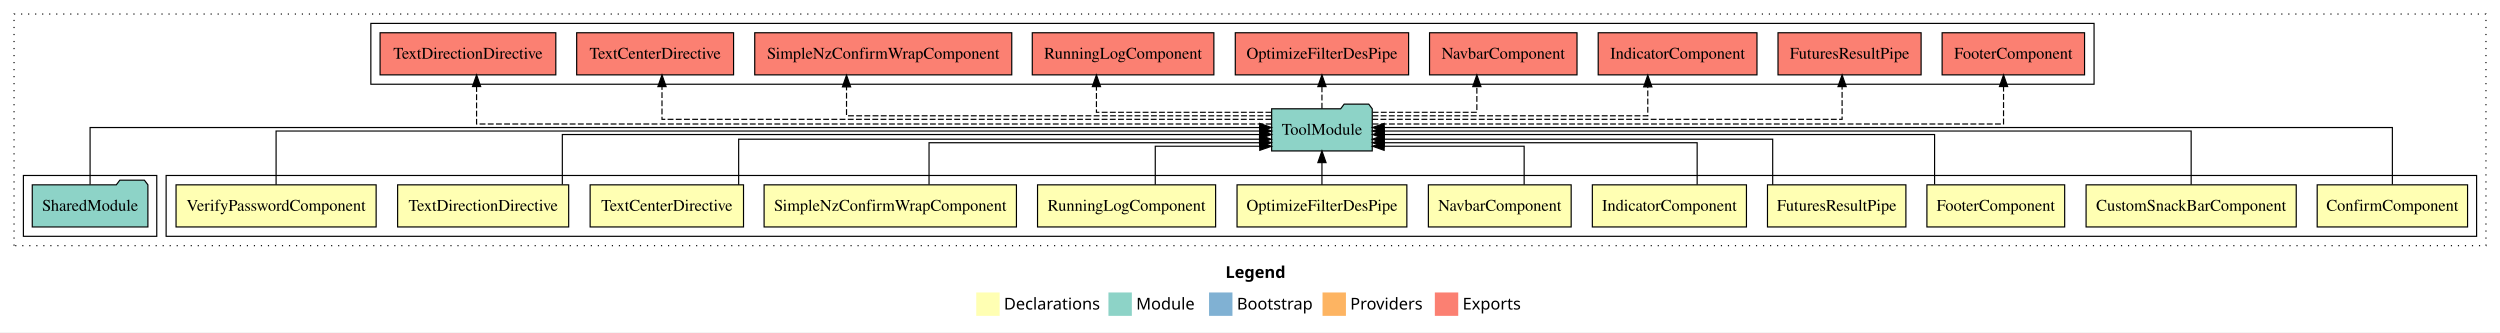
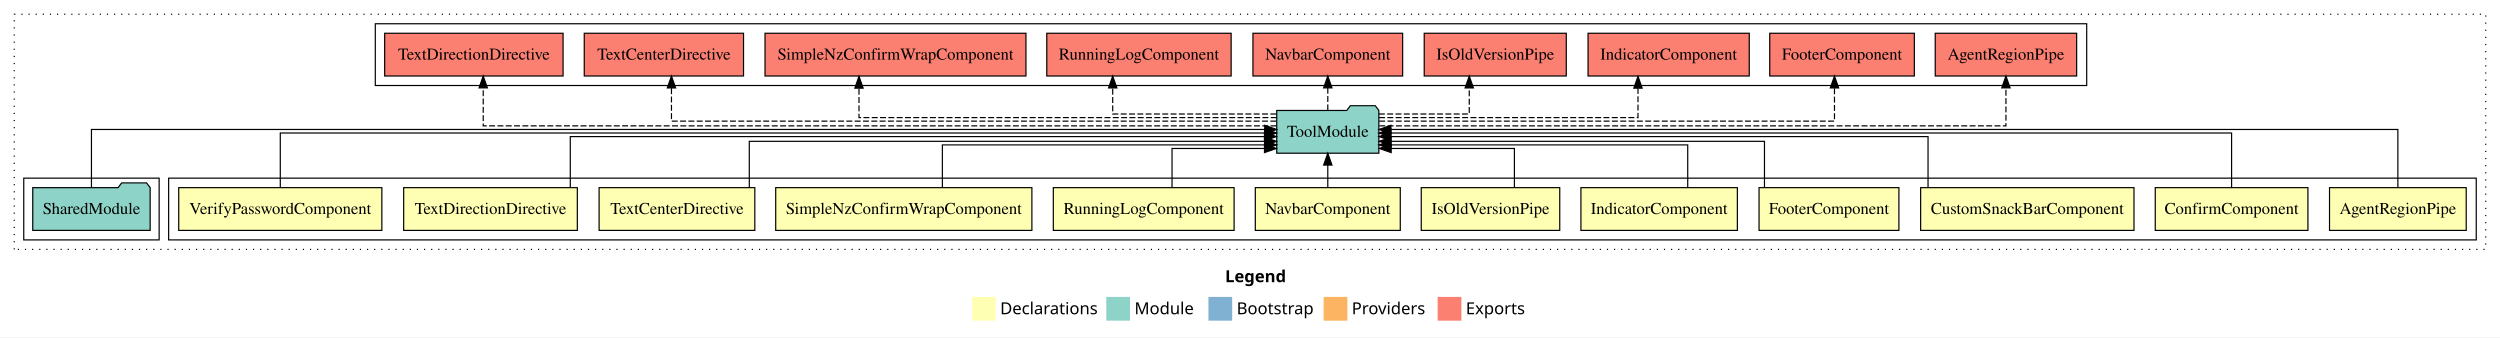
- <svg xmlns="http://www.w3.org/2000/svg" width="2137pt" height="284pt" viewBox="0.00 0.00 2137.00 284.00">
+ <svg xmlns="http://www.w3.org/2000/svg" width="2105pt" height="284pt" viewBox="0.00 0.00 2105.00 284.00">
  <g id="graph0" class="graph" transform="scale(1 1) rotate(0) translate(4 280)">
-     <polygon fill="#ffffff" stroke="transparent" points="-4,4 -4,-280 2133,-280 2133,4 -4,4" />
-     <text text-anchor="start" x="1043.509" y="-42.4" font-family="sans-serif" font-weight="bold" font-size="14.00" fill="#000000">Legend</text>
-     <polygon fill="#ffffb3" stroke="transparent" points="830.5,-10 830.5,-30 850.5,-30 850.5,-10 830.5,-10" />
-     <text text-anchor="start" x="854.129" y="-15.4" font-family="sans-serif" font-size="14.00" fill="#000000">  Declarations</text>
-     <polygon fill="#8dd3c7" stroke="transparent" points="943.5,-10 943.5,-30 963.5,-30 963.5,-10 943.5,-10" />
-     <text text-anchor="start" x="967.225" y="-15.4" font-family="sans-serif" font-size="14.00" fill="#000000">  Module</text>
-     <polygon fill="#80b1d3" stroke="transparent" points="1029.5,-10 1029.5,-30 1049.5,-30 1049.5,-10 1029.5,-10" />
-     <text text-anchor="start" x="1053.281" y="-15.4" font-family="sans-serif" font-size="14.00" fill="#000000">  Bootstrap</text>
-     <polygon fill="#fdb462" stroke="transparent" points="1126.5,-10 1126.5,-30 1146.5,-30 1146.5,-10 1126.5,-10" />
-     <text text-anchor="start" x="1150.173" y="-15.4" font-family="sans-serif" font-size="14.00" fill="#000000">  Providers</text>
-     <polygon fill="#fb8072" stroke="transparent" points="1222.5,-10 1222.5,-30 1242.5,-30 1242.5,-10 1222.5,-10" />
-     <text text-anchor="start" x="1246.226" y="-15.4" font-family="sans-serif" font-size="14.00" fill="#000000">  Exports</text>
+     <polygon fill="#ffffff" stroke="transparent" points="-4,4 -4,-280 2101,-280 2101,4 -4,4" />
+     <text text-anchor="start" x="1027.509" y="-42.4" font-family="sans-serif" font-weight="bold" font-size="14.00" fill="#000000">Legend</text>
+     <polygon fill="#ffffb3" stroke="transparent" points="814.5,-10 814.5,-30 834.5,-30 834.5,-10 814.5,-10" />
+     <text text-anchor="start" x="838.129" y="-15.4" font-family="sans-serif" font-size="14.00" fill="#000000">  Declarations</text>
+     <polygon fill="#8dd3c7" stroke="transparent" points="927.5,-10 927.5,-30 947.5,-30 947.5,-10 927.5,-10" />
+     <text text-anchor="start" x="951.225" y="-15.4" font-family="sans-serif" font-size="14.00" fill="#000000">  Module</text>
+     <polygon fill="#80b1d3" stroke="transparent" points="1013.5,-10 1013.5,-30 1033.5,-30 1033.5,-10 1013.5,-10" />
+     <text text-anchor="start" x="1037.281" y="-15.4" font-family="sans-serif" font-size="14.00" fill="#000000">  Bootstrap</text>
+     <polygon fill="#fdb462" stroke="transparent" points="1110.5,-10 1110.5,-30 1130.5,-30 1130.5,-10 1110.5,-10" />
+     <text text-anchor="start" x="1134.173" y="-15.4" font-family="sans-serif" font-size="14.00" fill="#000000">  Providers</text>
+     <polygon fill="#fb8072" stroke="transparent" points="1206.5,-10 1206.5,-30 1226.5,-30 1226.5,-10 1206.5,-10" />
+     <text text-anchor="start" x="1230.226" y="-15.4" font-family="sans-serif" font-size="14.00" fill="#000000">  Exports</text>
    <g id="clust1" class="cluster">
-       <polygon fill="none" stroke="#000000" stroke-dasharray="1,5" points="8,-70 8,-268 2121,-268 2121,-70 8,-70" />
+       <polygon fill="none" stroke="#000000" stroke-dasharray="1,5" points="8,-70 8,-268 2089,-268 2089,-70 8,-70" />
    </g>
    <g id="clust2" class="cluster">
-       <polygon fill="none" stroke="#000000" points="138,-78 138,-130 2113,-130 2113,-78 138,-78" />
+       <polygon fill="none" stroke="#000000" points="138,-78 138,-130 2081,-130 2081,-78 138,-78" />
    </g>
    <g id="clust15" class="cluster">
      <polygon fill="none" stroke="#000000" points="16,-78 16,-130 130,-130 130,-78 16,-78" />
    </g>
    <g id="clust16" class="cluster">
-       <polygon fill="none" stroke="#000000" points="313,-208 313,-260 1786,-260 1786,-208 313,-208" />
+       <polygon fill="none" stroke="#000000" points="312,-208 312,-260 1753,-260 1753,-208 312,-208" />
    </g>
    <g id="node1" class="node">
-       <polygon fill="#ffffb3" stroke="#000000" points="2105.272,-122 1976.728,-122 1976.728,-86 2105.272,-86 2105.272,-122" />
-       <text text-anchor="middle" x="2041" y="-99.8" font-family="Times,serif" font-size="14.00" fill="#000000">ConfirmComponent</text>
+       <polygon fill="#ffffb3" stroke="#000000" points="2072.542,-122 1957.458,-122 1957.458,-86 2072.542,-86 2072.542,-122" />
+       <text text-anchor="middle" x="2015" y="-99.8" font-family="Times,serif" font-size="14.00" fill="#000000">AgentRegionPipe</text>
    </g>
    <g id="node13" class="node">
-       <polygon fill="#8dd3c7" stroke="#000000" points="1168.993,-187 1165.993,-191 1144.993,-191 1141.993,-187 1083.007,-187 1083.007,-151 1168.993,-151 1168.993,-187" />
-       <text text-anchor="middle" x="1126" y="-164.8" font-family="Times,serif" font-size="14.00" fill="#000000">ToolModule</text>
+       <polygon fill="#8dd3c7" stroke="#000000" points="1156.993,-187 1153.993,-191 1132.993,-191 1129.993,-187 1071.007,-187 1071.007,-151 1156.993,-151 1156.993,-187" />
+       <text text-anchor="middle" x="1114" y="-164.8" font-family="Times,serif" font-size="14.00" fill="#000000">ToolModule</text>
    </g>
    <g id="edge1" class="edge">
-       <path fill="none" stroke="#000000" d="M2041,-122.308C2041,-142.145 2041,-171 2041,-171 2041,-171 1179.21,-171 1179.21,-171" />
-       <polygon fill="#000000" stroke="#000000" points="1179.21,-167.5 1169.21,-171 1179.21,-174.5 1179.21,-167.5" />
+       <path fill="none" stroke="#000000" d="M2015,-122.308C2015,-142.145 2015,-171 2015,-171 2015,-171 1167.154,-171 1167.154,-171" />
+       <polygon fill="#000000" stroke="#000000" points="1167.154,-167.5 1157.154,-171 1167.153,-174.5 1167.154,-167.5" />
    </g>
    <g id="node2" class="node">
-       <polygon fill="#ffffb3" stroke="#000000" points="1958.819,-122 1779.181,-122 1779.181,-86 1958.819,-86 1958.819,-122" />
-       <text text-anchor="middle" x="1869" y="-99.8" font-family="Times,serif" font-size="14.00" fill="#000000">CustomSnackBarComponent</text>
+       <polygon fill="#ffffb3" stroke="#000000" points="1939.272,-122 1810.728,-122 1810.728,-86 1939.272,-86 1939.272,-122" />
+       <text text-anchor="middle" x="1875" y="-99.8" font-family="Times,serif" font-size="14.00" fill="#000000">ConfirmComponent</text>
    </g>
    <g id="edge2" class="edge">
-       <path fill="none" stroke="#000000" d="M1869,-122.169C1869,-141.09 1869,-168 1869,-168 1869,-168 1179.158,-168 1179.158,-168" />
-       <polygon fill="#000000" stroke="#000000" points="1179.158,-164.5 1169.158,-168 1179.158,-171.5 1179.158,-164.5" />
+       <path fill="none" stroke="#000000" d="M1875,-122.169C1875,-141.09 1875,-168 1875,-168 1875,-168 1167.095,-168 1167.095,-168" />
+       <polygon fill="#000000" stroke="#000000" points="1167.095,-164.5 1157.095,-168 1167.095,-171.5 1167.095,-164.5" />
    </g>
    <g id="node3" class="node">
-       <polygon fill="#ffffb3" stroke="#000000" points="1760.881,-122 1643.119,-122 1643.119,-86 1760.881,-86 1760.881,-122" />
-       <text text-anchor="middle" x="1702" y="-99.8" font-family="Times,serif" font-size="14.00" fill="#000000">FooterComponent</text>
+       <polygon fill="#ffffb3" stroke="#000000" points="1792.819,-122 1613.181,-122 1613.181,-86 1792.819,-86 1792.819,-122" />
+       <text text-anchor="middle" x="1703" y="-99.8" font-family="Times,serif" font-size="14.00" fill="#000000">CustomSnackBarComponent</text>
    </g>
    <g id="edge3" class="edge">
-       <path fill="none" stroke="#000000" d="M1649.685,-122.302C1649.685,-140.27 1649.685,-165 1649.685,-165 1649.685,-165 1179.301,-165 1179.301,-165" />
-       <polygon fill="#000000" stroke="#000000" points="1179.301,-161.5 1169.301,-165 1179.301,-168.5 1179.301,-161.5" />
+       <path fill="none" stroke="#000000" d="M1619.41,-122.302C1619.41,-140.27 1619.41,-165 1619.41,-165 1619.41,-165 1167.091,-165 1167.091,-165" />
+       <polygon fill="#000000" stroke="#000000" points="1167.091,-161.5 1157.091,-165 1167.091,-168.5 1167.091,-161.5" />
    </g>
    <g id="node4" class="node">
-       <polygon fill="#ffffb3" stroke="#000000" points="1625.158,-122 1506.842,-122 1506.842,-86 1625.158,-86 1625.158,-122" />
-       <text text-anchor="middle" x="1566" y="-99.8" font-family="Times,serif" font-size="14.00" fill="#000000">FuturesResultPipe</text>
+       <polygon fill="#ffffb3" stroke="#000000" points="1594.881,-122 1477.119,-122 1477.119,-86 1594.881,-86 1594.881,-122" />
+       <text text-anchor="middle" x="1536" y="-99.8" font-family="Times,serif" font-size="14.00" fill="#000000">FooterComponent</text>
    </g>
    <g id="edge4" class="edge">
-       <path fill="none" stroke="#000000" d="M1511.296,-122.035C1511.296,-138.734 1511.296,-161 1511.296,-161 1511.296,-161 1179.077,-161 1179.077,-161" />
-       <polygon fill="#000000" stroke="#000000" points="1179.077,-157.5 1169.077,-161 1179.077,-164.5 1179.077,-157.5" />
+       <path fill="none" stroke="#000000" d="M1481.685,-122.035C1481.685,-138.734 1481.685,-161 1481.685,-161 1481.685,-161 1167.259,-161 1167.259,-161" />
+       <polygon fill="#000000" stroke="#000000" points="1167.259,-157.5 1157.259,-161 1167.259,-164.5 1167.259,-157.5" />
    </g>
    <g id="node5" class="node">
-       <polygon fill="#ffffb3" stroke="#000000" points="1488.864,-122 1357.136,-122 1357.136,-86 1488.864,-86 1488.864,-122" />
-       <text text-anchor="middle" x="1423" y="-99.8" font-family="Times,serif" font-size="14.00" fill="#000000">IndicatorComponent</text>
+       <polygon fill="#ffffb3" stroke="#000000" points="1458.864,-122 1327.136,-122 1327.136,-86 1458.864,-86 1458.864,-122" />
+       <text text-anchor="middle" x="1393" y="-99.8" font-family="Times,serif" font-size="14.00" fill="#000000">IndicatorComponent</text>
    </g>
    <g id="edge5" class="edge">
-       <path fill="none" stroke="#000000" d="M1446.727,-122.282C1446.727,-137.948 1446.727,-158 1446.727,-158 1446.727,-158 1179.255,-158 1179.255,-158" />
-       <polygon fill="#000000" stroke="#000000" points="1179.255,-154.5 1169.255,-158 1179.255,-161.5 1179.255,-154.5" />
+       <path fill="none" stroke="#000000" d="M1417.061,-122.282C1417.061,-137.948 1417.061,-158 1417.061,-158 1417.061,-158 1167.099,-158 1167.099,-158" />
+       <polygon fill="#000000" stroke="#000000" points="1167.099,-154.5 1157.099,-158 1167.099,-161.5 1167.099,-154.5" />
    </g>
    <g id="node6" class="node">
-       <polygon fill="#ffffb3" stroke="#000000" points="1339.03,-122 1216.97,-122 1216.97,-86 1339.03,-86 1339.03,-122" />
-       <text text-anchor="middle" x="1278" y="-99.8" font-family="Times,serif" font-size="14.00" fill="#000000">NavbarComponent</text>
+       <polygon fill="#ffffb3" stroke="#000000" points="1309.308,-122 1192.692,-122 1192.692,-86 1309.308,-86 1309.308,-122" />
+       <text text-anchor="middle" x="1251" y="-99.8" font-family="Times,serif" font-size="14.00" fill="#000000">IsOldVersionPipe</text>
    </g>
    <g id="edge6" class="edge">
-       <path fill="none" stroke="#000000" d="M1298.838,-122.124C1298.838,-136.783 1298.838,-155 1298.838,-155 1298.838,-155 1179.168,-155 1179.168,-155" />
-       <polygon fill="#000000" stroke="#000000" points="1179.168,-151.5 1169.168,-155 1179.168,-158.5 1179.168,-151.5" />
+       <path fill="none" stroke="#000000" d="M1271.134,-122.124C1271.134,-136.783 1271.134,-155 1271.134,-155 1271.134,-155 1167.354,-155 1167.354,-155" />
+       <polygon fill="#000000" stroke="#000000" points="1167.354,-151.5 1157.354,-155 1167.354,-158.5 1167.354,-151.5" />
    </g>
    <g id="node7" class="node">
-       <polygon fill="#ffffb3" stroke="#000000" points="1198.581,-122 1053.419,-122 1053.419,-86 1198.581,-86 1198.581,-122" />
-       <text text-anchor="middle" x="1126" y="-99.8" font-family="Times,serif" font-size="14.00" fill="#000000">OptimizeFilterDesPipe</text>
+       <polygon fill="#ffffb3" stroke="#000000" points="1175.03,-122 1052.97,-122 1052.97,-86 1175.03,-86 1175.03,-122" />
+       <text text-anchor="middle" x="1114" y="-99.8" font-family="Times,serif" font-size="14.00" fill="#000000">NavbarComponent</text>
    </g>
    <g id="edge7" class="edge">
-       <path fill="none" stroke="#000000" d="M1126,-122.106C1126,-122.106 1126,-140.991 1126,-140.991" />
-       <polygon fill="#000000" stroke="#000000" points="1122.5,-140.991 1126,-150.991 1129.5,-140.991 1122.5,-140.991" />
+       <path fill="none" stroke="#000000" d="M1114,-122.106C1114,-122.106 1114,-140.991 1114,-140.991" />
+       <polygon fill="#000000" stroke="#000000" points="1110.5,-140.991 1114,-150.991 1117.5,-140.991 1110.5,-140.991" />
    </g>
    <g id="node8" class="node">
      <polygon fill="#ffffb3" stroke="#000000" points="1035.112,-122 882.888,-122 882.888,-86 1035.112,-86 1035.112,-122" />
      <text text-anchor="middle" x="959" y="-99.8" font-family="Times,serif" font-size="14.00" fill="#000000">RunningLogComponent</text>
    </g>
    <g id="edge8" class="edge">
-       <path fill="none" stroke="#000000" d="M983.519,-122.124C983.519,-136.783 983.519,-155 983.519,-155 983.519,-155 1072.864,-155 1072.864,-155" />
-       <polygon fill="#000000" stroke="#000000" points="1072.864,-158.5 1082.864,-155 1072.864,-151.5 1072.864,-158.5" />
+       <path fill="none" stroke="#000000" d="M982.852,-122.124C982.852,-136.783 982.852,-155 982.852,-155 982.852,-155 1060.694,-155 1060.694,-155" />
+       <polygon fill="#000000" stroke="#000000" points="1060.694,-158.5 1070.694,-155 1060.694,-151.5 1060.694,-158.5" />
    </g>
    <g id="node9" class="node">
      <polygon fill="#ffffb3" stroke="#000000" points="864.851,-122 649.149,-122 649.149,-86 864.851,-86 864.851,-122" />
      <text text-anchor="middle" x="757" y="-99.8" font-family="Times,serif" font-size="14.00" fill="#000000">SimpleNzConfirmWrapComponent</text>
    </g>
    <g id="edge9" class="edge">
-       <path fill="none" stroke="#000000" d="M790.142,-122.282C790.142,-137.948 790.142,-158 790.142,-158 790.142,-158 1072.78,-158 1072.78,-158" />
-       <polygon fill="#000000" stroke="#000000" points="1072.78,-161.5 1082.78,-158 1072.78,-154.5 1072.78,-161.5" />
+       <path fill="none" stroke="#000000" d="M789.475,-122.282C789.475,-137.948 789.475,-158 789.475,-158 789.475,-158 1060.906,-158 1060.906,-158" />
+       <polygon fill="#000000" stroke="#000000" points="1060.906,-161.5 1070.906,-158 1060.906,-154.5 1060.906,-161.5" />
    </g>
    <g id="node10" class="node">
      <polygon fill="#ffffb3" stroke="#000000" points="631.558,-122 500.442,-122 500.442,-86 631.558,-86 631.558,-122" />
      <text text-anchor="middle" x="566" y="-99.8" font-family="Times,serif" font-size="14.00" fill="#000000">TextCenterDirective</text>
    </g>
    <g id="edge10" class="edge">
-       <path fill="none" stroke="#000000" d="M627.404,-122.035C627.404,-138.734 627.404,-161 627.404,-161 627.404,-161 1072.625,-161 1072.625,-161" />
-       <polygon fill="#000000" stroke="#000000" points="1072.625,-164.5 1082.625,-161 1072.625,-157.5 1072.625,-164.5" />
+       <path fill="none" stroke="#000000" d="M626.904,-122.035C626.904,-138.734 626.904,-161 626.904,-161 626.904,-161 1060.774,-161 1060.774,-161" />
+       <polygon fill="#000000" stroke="#000000" points="1060.774,-164.5 1070.774,-161 1060.773,-157.5 1060.774,-164.5" />
    </g>
    <g id="node11" class="node">
      <polygon fill="#ffffb3" stroke="#000000" points="482.109,-122 335.891,-122 335.891,-86 482.109,-86 482.109,-122" />
      <text text-anchor="middle" x="409" y="-99.8" font-family="Times,serif" font-size="14.00" fill="#000000">TextDirectionDirective</text>
    </g>
    <g id="edge11" class="edge">
-       <path fill="none" stroke="#000000" d="M476.679,-122.302C476.679,-140.27 476.679,-165 476.679,-165 476.679,-165 1072.893,-165 1072.893,-165" />
-       <polygon fill="#000000" stroke="#000000" points="1072.893,-168.5 1082.893,-165 1072.893,-161.5 1072.893,-168.5" />
+       <path fill="none" stroke="#000000" d="M476.179,-122.302C476.179,-140.27 476.179,-165 476.179,-165 476.179,-165 1060.661,-165 1060.661,-165" />
+       <polygon fill="#000000" stroke="#000000" points="1060.661,-168.5 1070.661,-165 1060.661,-161.5 1060.661,-168.5" />
    </g>
    <g id="node12" class="node">
      <polygon fill="#ffffb3" stroke="#000000" points="317.52,-122 146.48,-122 146.48,-86 317.52,-86 317.52,-122" />
      <text text-anchor="middle" x="232" y="-99.8" font-family="Times,serif" font-size="14.00" fill="#000000">VerifyPasswordComponent</text>
    </g>
    <g id="edge12" class="edge">
-       <path fill="none" stroke="#000000" d="M232,-122.169C232,-141.09 232,-168 232,-168 232,-168 1072.88,-168 1072.88,-168" />
-       <polygon fill="#000000" stroke="#000000" points="1072.881,-171.5 1082.88,-168 1072.88,-164.5 1072.881,-171.5" />
+       <path fill="none" stroke="#000000" d="M232,-122.169C232,-141.09 232,-168 232,-168 232,-168 1060.862,-168 1060.862,-168" />
+       <polygon fill="#000000" stroke="#000000" points="1060.862,-171.5 1070.862,-168 1060.862,-164.5 1060.862,-171.5" />
    </g>
    <g id="node15" class="node">
-       <polygon fill="#fb8072" stroke="#000000" points="1777.881,-252 1656.119,-252 1656.119,-216 1777.881,-216 1777.881,-252" />
-       <text text-anchor="middle" x="1717" y="-229.8" font-family="Times,serif" font-size="14.00" fill="#000000">FooterComponent </text>
+       <polygon fill="#fb8072" stroke="#000000" points="1744.541,-252 1625.459,-252 1625.459,-216 1744.541,-216 1744.541,-252" />
+       <text text-anchor="middle" x="1685" y="-229.8" font-family="Times,serif" font-size="14.00" fill="#000000">AgentRegionPipe </text>
    </g>
    <g id="edge14" class="edge">
-       <path fill="none" stroke="#000000" stroke-dasharray="5,2" d="M1169.316,-174C1304.34,-174 1708.625,-174 1708.625,-174 1708.625,-174 1708.625,-205.998 1708.625,-205.998" />
-       <polygon fill="#000000" stroke="#000000" points="1705.125,-205.998 1708.625,-215.998 1712.125,-205.998 1705.125,-205.998" />
+       <path fill="none" stroke="#000000" stroke-dasharray="5,2" d="M1157.387,-174C1290.638,-174 1685,-174 1685,-174 1685,-174 1685,-205.998 1685,-205.998" />
+       <polygon fill="#000000" stroke="#000000" points="1681.5,-205.998 1685,-215.998 1688.5,-205.998 1681.5,-205.998" />
    </g>
    <g id="node16" class="node">
-       <polygon fill="#fb8072" stroke="#000000" points="1638.158,-252 1515.842,-252 1515.842,-216 1638.158,-216 1638.158,-252" />
-       <text text-anchor="middle" x="1577" y="-229.8" font-family="Times,serif" font-size="14.00" fill="#000000">FuturesResultPipe </text>
+       <polygon fill="#fb8072" stroke="#000000" points="1607.881,-252 1486.119,-252 1486.119,-216 1607.881,-216 1607.881,-252" />
+       <text text-anchor="middle" x="1547" y="-229.8" font-family="Times,serif" font-size="14.00" fill="#000000">FooterComponent </text>
    </g>
    <g id="edge15" class="edge">
-       <path fill="none" stroke="#000000" stroke-dasharray="5,2" d="M1169.036,-178C1280.62,-178 1570.625,-178 1570.625,-178 1570.625,-178 1570.625,-205.973 1570.625,-205.973" />
-       <polygon fill="#000000" stroke="#000000" points="1567.125,-205.973 1570.625,-215.973 1574.125,-205.973 1567.125,-205.973" />
+       <path fill="none" stroke="#000000" stroke-dasharray="5,2" d="M1157.255,-178C1265.715,-178 1540.625,-178 1540.625,-178 1540.625,-178 1540.625,-205.973 1540.625,-205.973" />
+       <polygon fill="#000000" stroke="#000000" points="1537.125,-205.973 1540.625,-215.973 1544.125,-205.973 1537.125,-205.973" />
    </g>
    <g id="node17" class="node">
-       <polygon fill="#fb8072" stroke="#000000" points="1497.864,-252 1362.136,-252 1362.136,-216 1497.864,-216 1497.864,-252" />
-       <text text-anchor="middle" x="1430" y="-229.8" font-family="Times,serif" font-size="14.00" fill="#000000">IndicatorComponent </text>
+       <polygon fill="#fb8072" stroke="#000000" points="1468.864,-252 1333.136,-252 1333.136,-216 1468.864,-216 1468.864,-252" />
+       <text text-anchor="middle" x="1401" y="-229.8" font-family="Times,serif" font-size="14.00" fill="#000000">IndicatorComponent </text>
    </g>
    <g id="edge16" class="edge">
-       <path fill="none" stroke="#000000" stroke-dasharray="5,2" d="M1169.214,-181C1247.445,-181 1404.523,-181 1404.523,-181 1404.523,-181 1404.523,-205.76 1404.523,-205.76" />
-       <polygon fill="#000000" stroke="#000000" points="1401.023,-205.76 1404.523,-215.76 1408.023,-205.76 1401.023,-205.76" />
+       <path fill="none" stroke="#000000" stroke-dasharray="5,2" d="M1157.13,-181C1231.315,-181 1375.189,-181 1375.189,-181 1375.189,-181 1375.189,-205.76 1375.189,-205.76" />
+       <polygon fill="#000000" stroke="#000000" points="1371.689,-205.76 1375.189,-215.76 1378.689,-205.76 1371.689,-205.76" />
    </g>
    <g id="node18" class="node">
-       <polygon fill="#fb8072" stroke="#000000" points="1344.029,-252 1217.971,-252 1217.971,-216 1344.029,-216 1344.029,-252" />
-       <text text-anchor="middle" x="1281" y="-229.8" font-family="Times,serif" font-size="14.00" fill="#000000">NavbarComponent </text>
+       <polygon fill="#fb8072" stroke="#000000" points="1314.807,-252 1195.193,-252 1195.193,-216 1314.807,-216 1314.807,-252" />
+       <text text-anchor="middle" x="1255" y="-229.8" font-family="Times,serif" font-size="14.00" fill="#000000">IsOldVersionPipe </text>
    </g>
    <g id="edge17" class="edge">
-       <path fill="none" stroke="#000000" stroke-dasharray="5,2" d="M1169.357,-184C1207.974,-184 1258.412,-184 1258.412,-184 1258.412,-184 1258.412,-205.949 1258.412,-205.949" />
-       <polygon fill="#000000" stroke="#000000" points="1254.912,-205.949 1258.412,-215.949 1261.912,-205.949 1254.912,-205.949" />
+       <path fill="none" stroke="#000000" stroke-dasharray="5,2" d="M1157.003,-184C1191.123,-184 1233.116,-184 1233.116,-184 1233.116,-184 1233.116,-205.949 1233.116,-205.949" />
+       <polygon fill="#000000" stroke="#000000" points="1229.616,-205.949 1233.116,-215.949 1236.616,-205.949 1229.616,-205.949" />
    </g>
    <g id="node19" class="node">
-       <polygon fill="#fb8072" stroke="#000000" points="1200.082,-252 1051.918,-252 1051.918,-216 1200.082,-216 1200.082,-252" />
-       <text text-anchor="middle" x="1126" y="-229.8" font-family="Times,serif" font-size="14.00" fill="#000000">OptimizeFilterDesPipe </text>
+       <polygon fill="#fb8072" stroke="#000000" points="1177.029,-252 1050.971,-252 1050.971,-216 1177.029,-216 1177.029,-252" />
+       <text text-anchor="middle" x="1114" y="-229.8" font-family="Times,serif" font-size="14.00" fill="#000000">NavbarComponent </text>
    </g>
    <g id="edge18" class="edge">
-       <path fill="none" stroke="#000000" stroke-dasharray="5,2" d="M1126,-187.106C1126,-187.106 1126,-205.991 1126,-205.991" />
-       <polygon fill="#000000" stroke="#000000" points="1122.5,-205.991 1126,-215.991 1129.5,-205.991 1122.5,-205.991" />
+       <path fill="none" stroke="#000000" stroke-dasharray="5,2" d="M1114,-187.106C1114,-187.106 1114,-205.991 1114,-205.991" />
+       <polygon fill="#000000" stroke="#000000" points="1110.5,-205.991 1114,-215.991 1117.5,-205.991 1110.5,-205.991" />
    </g>
    <g id="node20" class="node">
-       <polygon fill="#fb8072" stroke="#000000" points="1033.613,-252 878.387,-252 878.387,-216 1033.613,-216 1033.613,-252" />
-       <text text-anchor="middle" x="956" y="-229.8" font-family="Times,serif" font-size="14.00" fill="#000000">RunningLogComponent </text>
+       <polygon fill="#fb8072" stroke="#000000" points="1032.613,-252 877.387,-252 877.387,-216 1032.613,-216 1032.613,-252" />
+       <text text-anchor="middle" x="955" y="-229.8" font-family="Times,serif" font-size="14.00" fill="#000000">RunningLogComponent </text>
    </g>
    <g id="edge19" class="edge">
-       <path fill="none" stroke="#000000" stroke-dasharray="5,2" d="M1082.739,-184C1025.904,-184 933.231,-184 933.231,-184 933.231,-184 933.231,-205.949 933.231,-205.949" />
-       <polygon fill="#000000" stroke="#000000" points="929.731,-205.949 933.231,-215.949 936.731,-205.949 929.731,-205.949" />
+       <path fill="none" stroke="#000000" stroke-dasharray="5,2" d="M1070.622,-184C1017.044,-184 932.898,-184 932.898,-184 932.898,-184 932.898,-205.949 932.898,-205.949" />
+       <polygon fill="#000000" stroke="#000000" points="929.398,-205.949 932.898,-215.949 936.398,-205.949 929.398,-205.949" />
    </g>
    <g id="node21" class="node">
-       <polygon fill="#fb8072" stroke="#000000" points="860.852,-252 641.148,-252 641.148,-216 860.852,-216 860.852,-252" />
-       <text text-anchor="middle" x="751" y="-229.8" font-family="Times,serif" font-size="14.00" fill="#000000">SimpleNzConfirmWrapComponent </text>
+       <polygon fill="#fb8072" stroke="#000000" points="859.852,-252 640.148,-252 640.148,-216 859.852,-216 859.852,-252" />
+       <text text-anchor="middle" x="750" y="-229.8" font-family="Times,serif" font-size="14.00" fill="#000000">SimpleNzConfirmWrapComponent </text>
    </g>
    <g id="edge20" class="edge">
-       <path fill="none" stroke="#000000" stroke-dasharray="5,2" d="M1082.894,-181C978.304,-181 719.608,-181 719.608,-181 719.608,-181 719.608,-205.76 719.608,-205.76" />
-       <polygon fill="#000000" stroke="#000000" points="716.108,-205.76 719.608,-215.76 723.108,-205.76 716.108,-205.76" />
+       <path fill="none" stroke="#000000" stroke-dasharray="5,2" d="M1071.006,-181C968.702,-181 719.275,-181 719.275,-181 719.275,-181 719.275,-205.76 719.275,-205.76" />
+       <polygon fill="#000000" stroke="#000000" points="715.775,-205.76 719.275,-215.76 722.775,-205.76 715.775,-205.76" />
    </g>
    <g id="node22" class="node">
-       <polygon fill="#fb8072" stroke="#000000" points="623.058,-252 488.942,-252 488.942,-216 623.058,-216 623.058,-252" />
-       <text text-anchor="middle" x="556" y="-229.8" font-family="Times,serif" font-size="14.00" fill="#000000">TextCenterDirective </text>
+       <polygon fill="#fb8072" stroke="#000000" points="622.058,-252 487.942,-252 487.942,-216 622.058,-216 622.058,-252" />
+       <text text-anchor="middle" x="555" y="-229.8" font-family="Times,serif" font-size="14.00" fill="#000000">TextCenterDirective </text>
    </g>
    <g id="edge21" class="edge">
-       <path fill="none" stroke="#000000" stroke-dasharray="5,2" d="M1082.671,-178C950.574,-178 561.875,-178 561.875,-178 561.875,-178 561.875,-205.973 561.875,-205.973" />
-       <polygon fill="#000000" stroke="#000000" points="558.375,-205.973 561.875,-215.973 565.375,-205.973 558.375,-205.973" />
+       <path fill="none" stroke="#000000" stroke-dasharray="5,2" d="M1070.636,-178C940.36,-178 561.375,-178 561.375,-178 561.375,-178 561.375,-205.973 561.375,-205.973" />
+       <polygon fill="#000000" stroke="#000000" points="557.875,-205.973 561.375,-215.973 564.875,-205.973 557.875,-205.973" />
    </g>
    <g id="node23" class="node">
-       <polygon fill="#fb8072" stroke="#000000" points="471.109,-252 320.891,-252 320.891,-216 471.109,-216 471.109,-252" />
-       <text text-anchor="middle" x="396" y="-229.8" font-family="Times,serif" font-size="14.00" fill="#000000">TextDirectionDirective </text>
+       <polygon fill="#fb8072" stroke="#000000" points="470.109,-252 319.891,-252 319.891,-216 470.109,-216 470.109,-252" />
+       <text text-anchor="middle" x="395" y="-229.8" font-family="Times,serif" font-size="14.00" fill="#000000">TextDirectionDirective </text>
    </g>
    <g id="edge22" class="edge">
-       <path fill="none" stroke="#000000" stroke-dasharray="5,2" d="M1082.961,-174C927.393,-174 403.375,-174 403.375,-174 403.375,-174 403.375,-205.998 403.375,-205.998" />
-       <polygon fill="#000000" stroke="#000000" points="399.875,-205.998 403.375,-215.998 406.875,-205.998 399.875,-205.998" />
+       <path fill="none" stroke="#000000" stroke-dasharray="5,2" d="M1070.852,-174C916.781,-174 402.875,-174 402.875,-174 402.875,-174 402.875,-205.998 402.875,-205.998" />
+       <polygon fill="#000000" stroke="#000000" points="399.375,-205.998 402.875,-215.998 406.375,-205.998 399.375,-205.998" />
    </g>
    <g id="node14" class="node">
      <polygon fill="#8dd3c7" stroke="#000000" points="122.423,-122 119.423,-126 98.423,-126 95.423,-122 23.577,-122 23.577,-86 122.423,-86 122.423,-122" />
      <text text-anchor="middle" x="73" y="-99.8" font-family="Times,serif" font-size="14.00" fill="#000000">SharedModule</text>
    </g>
    <g id="edge13" class="edge">
-       <path fill="none" stroke="#000000" d="M73,-122.308C73,-142.145 73,-171 73,-171 73,-171 1072.758,-171 1072.758,-171" />
-       <polygon fill="#000000" stroke="#000000" points="1072.758,-174.5 1082.758,-171 1072.758,-167.5 1072.758,-174.5" />
+       <path fill="none" stroke="#000000" d="M73,-122.308C73,-142.145 73,-171 73,-171 73,-171 1060.923,-171 1060.923,-171" />
+       <polygon fill="#000000" stroke="#000000" points="1060.923,-174.5 1070.923,-171 1060.923,-167.5 1060.923,-174.5" />
    </g>
  </g>
</svg>
